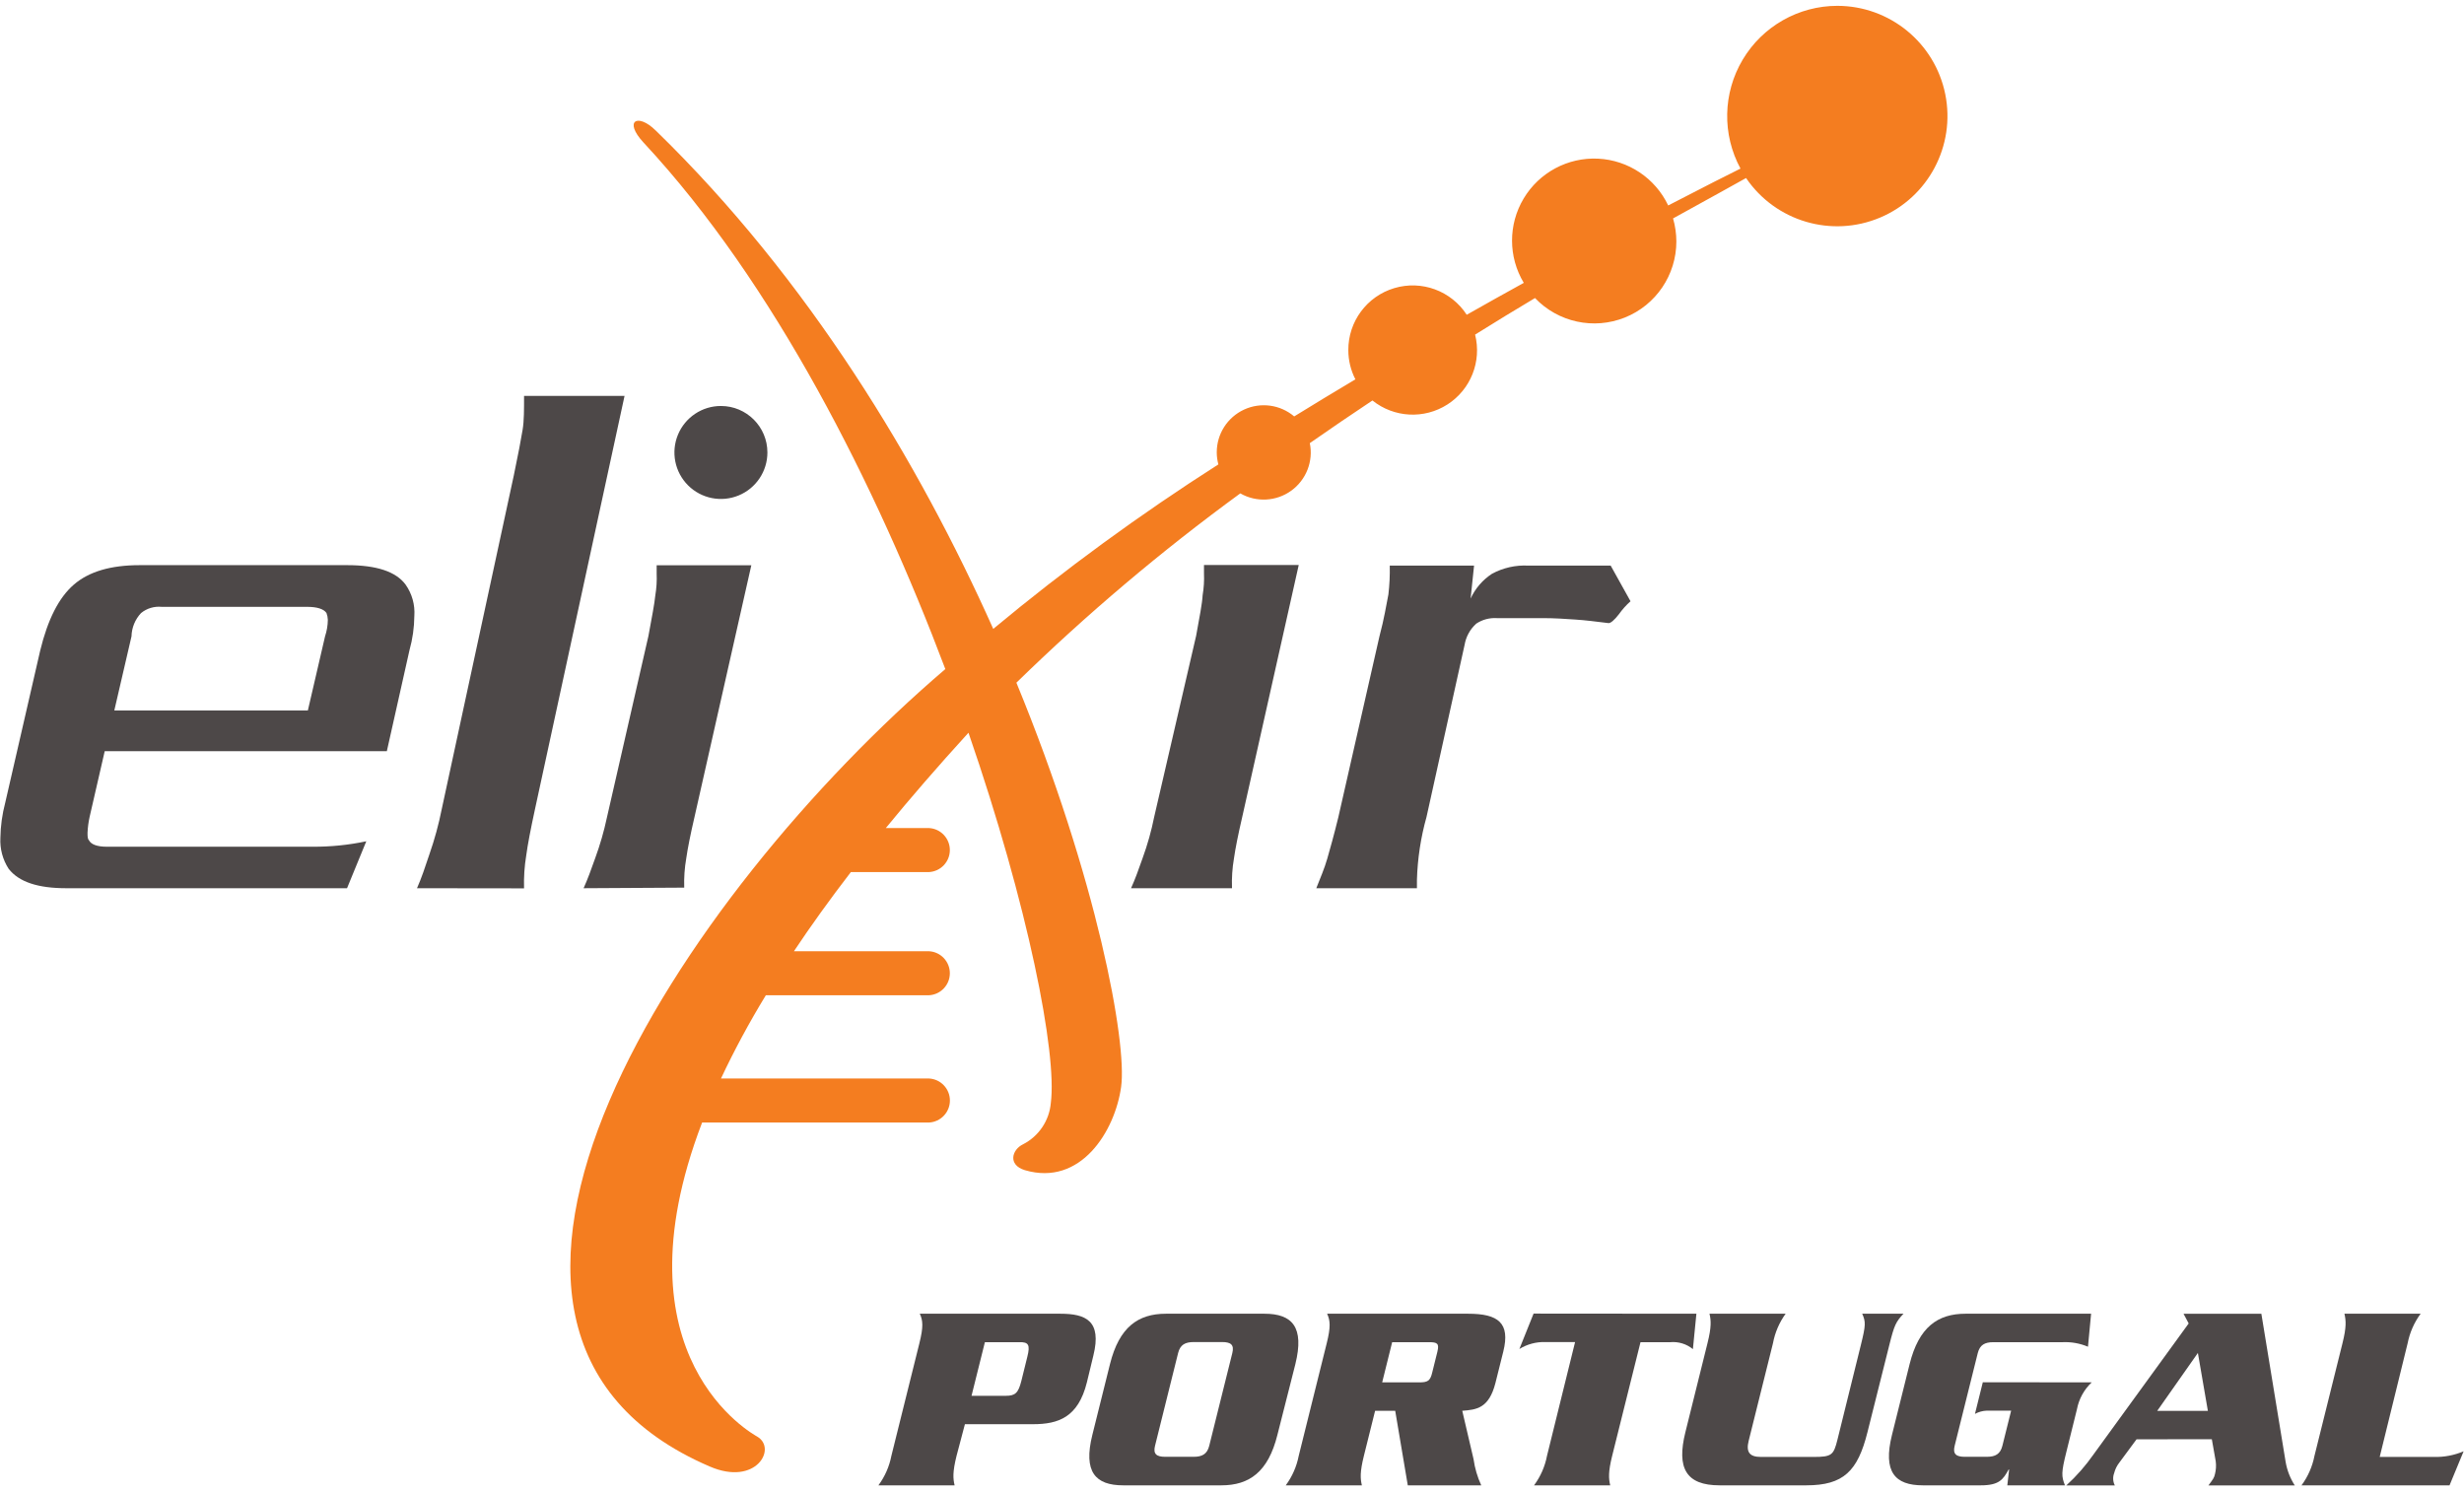
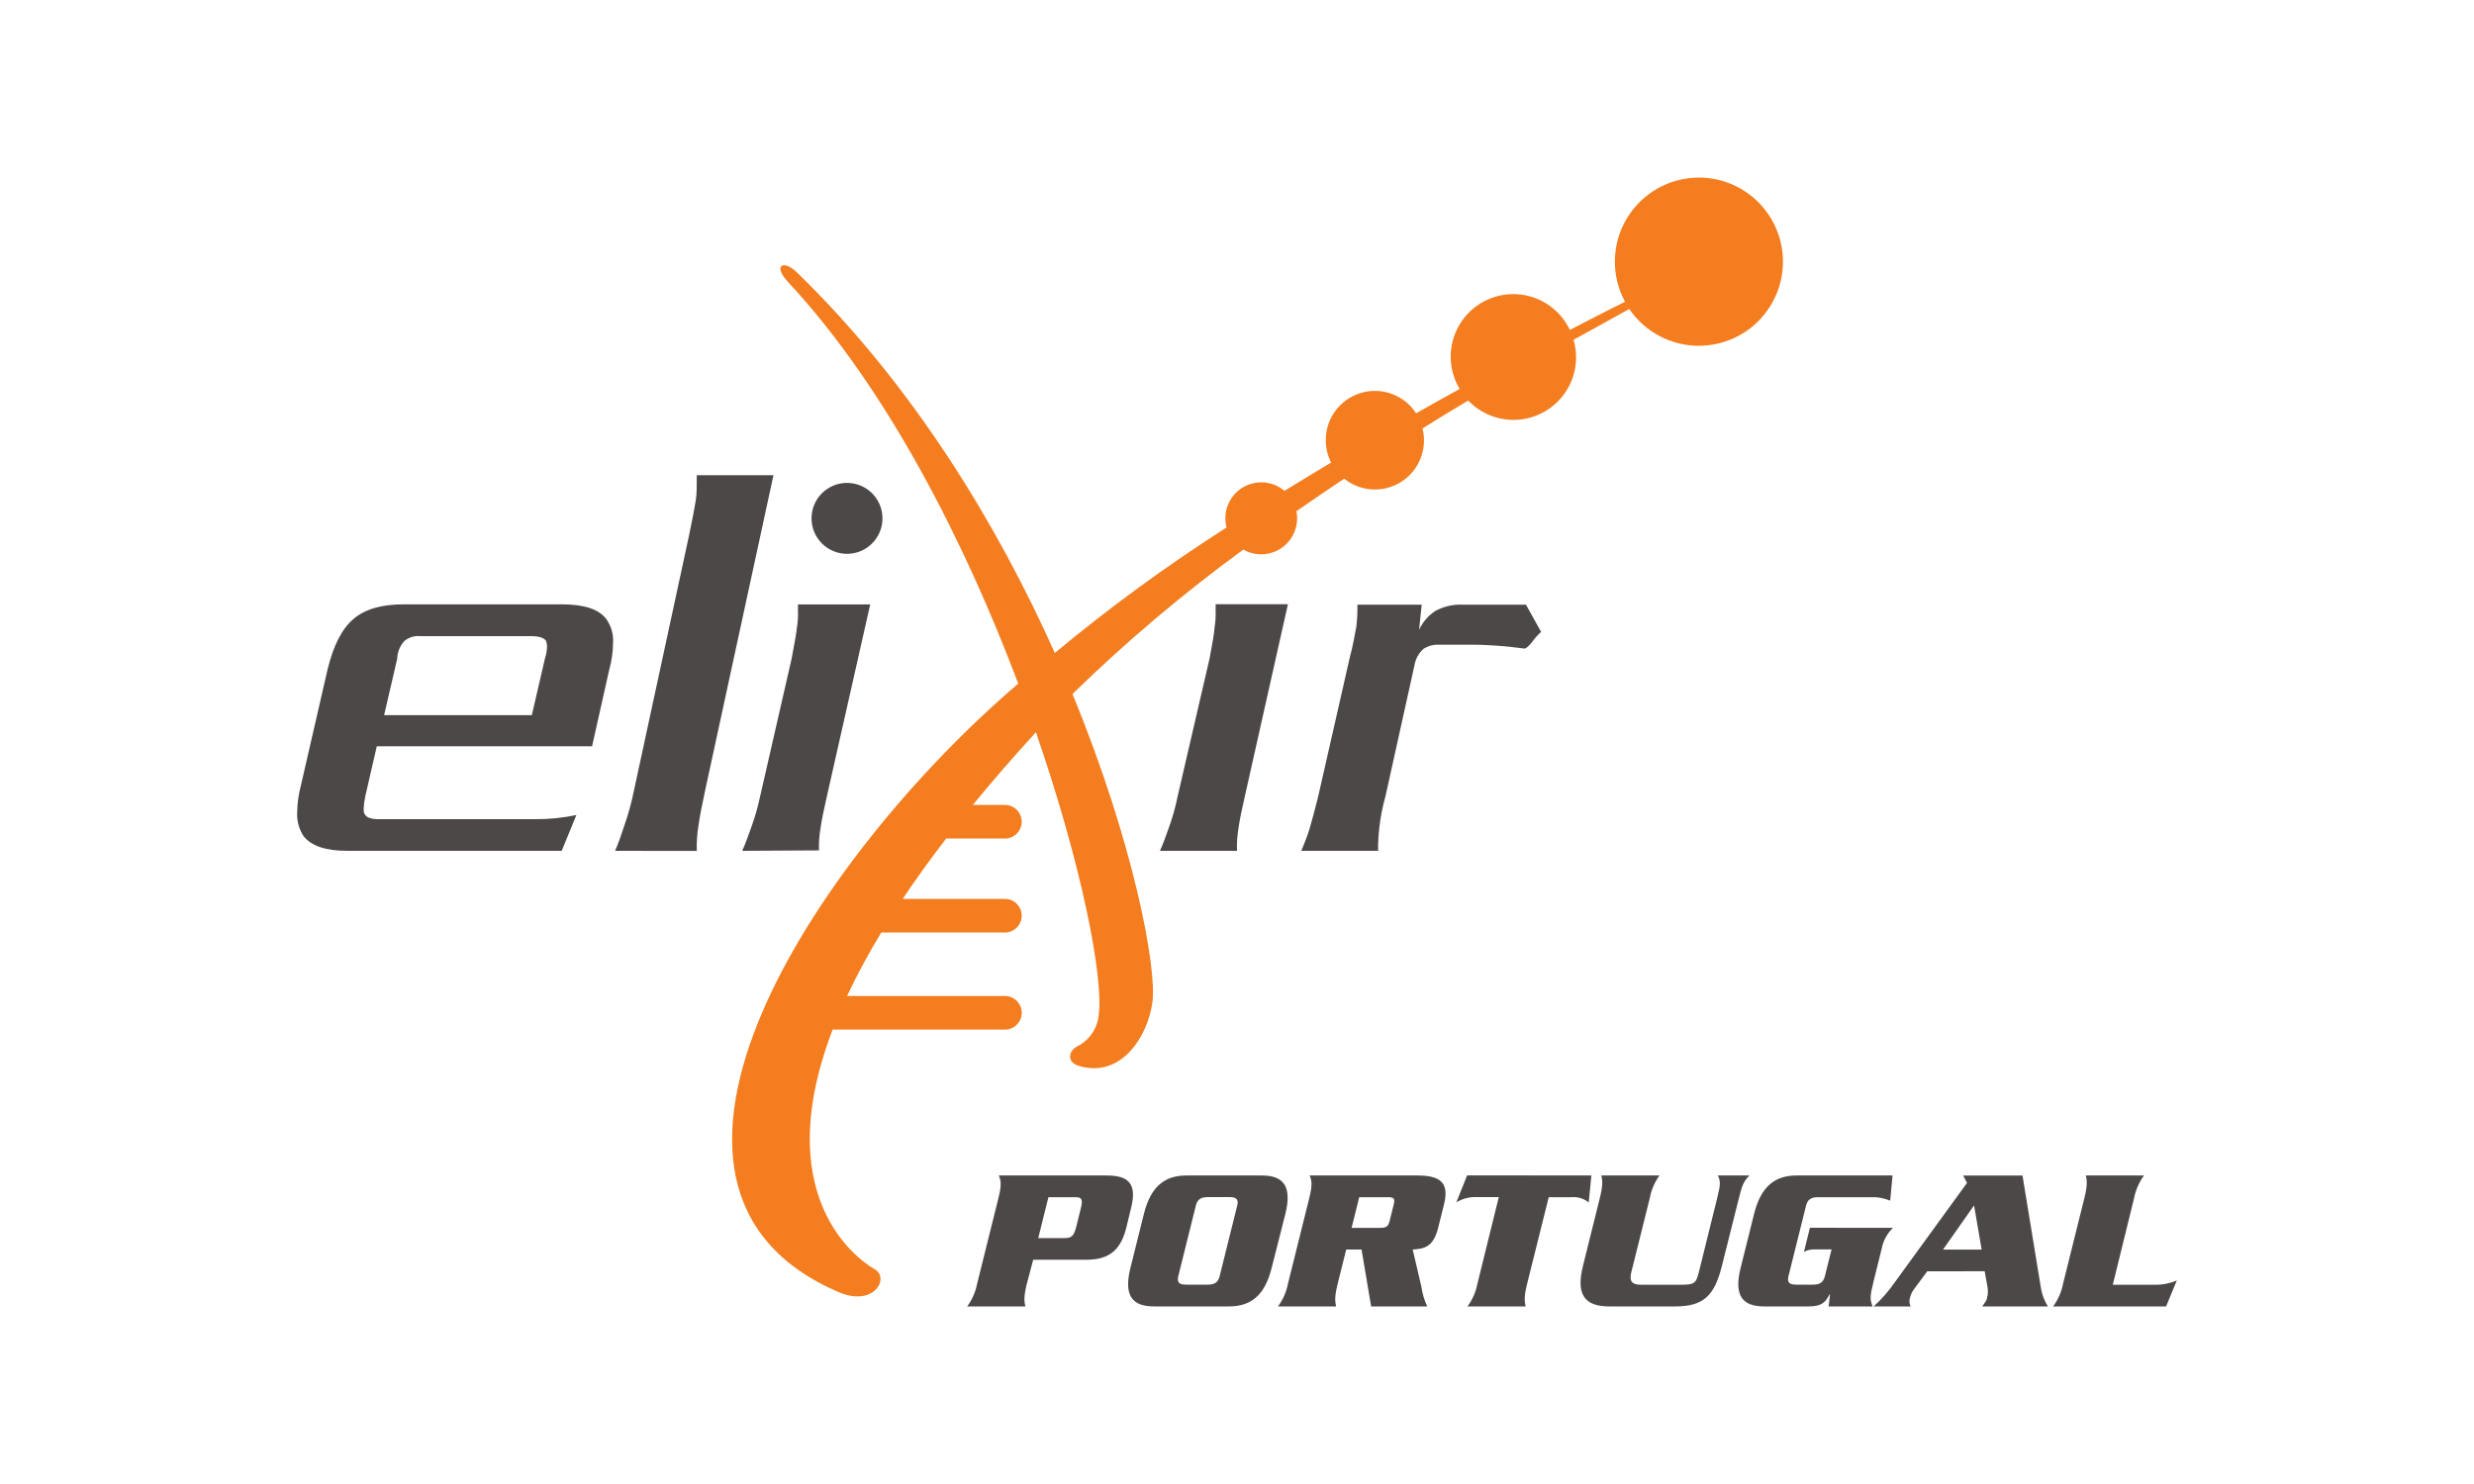
- <svg xmlns="http://www.w3.org/2000/svg" width="380px" height="230px" viewBox="0 0 380 230" version="1.1">
-   <defs />
-   <g id="Page-1" stroke="none" stroke-width="1" fill="none" fill-rule="evenodd">
-     <g id="Nodes">
-       <path d="M90,137 C90.63,135.62 91.16,134.14 91.8,132.34 C92.546,130.302 93.148,128.213 93.6,126.09 L100,98.1 C100.53,95.24 100.94,93.1 101.06,91.85 C101.249,90.73 101.319,89.594 101.27,88.46 L101.27,87.19 L115.87,87.19 L107.11,126 C106.47,128.76 106.05,130.87 105.84,132.36 C105.577,133.862 105.47,135.386 105.52,136.91 L90,137 Z" id="Shape" fill="#4D4848" />
-       <path d="M283.36,0.9 C277.369,0.902 271.822,4.057 268.758,9.205 C265.694,14.353 265.566,20.733 268.42,26 C266.73,26.84 262.79,28.82 257.27,31.69 C255.27,27.471 251.109,24.696 246.445,24.472 C241.782,24.248 237.374,26.611 234.979,30.62 C232.584,34.628 232.592,39.629 235,43.63 C232.16,45.19 229.22,46.84 226.2,48.55 C223.801,44.853 219.253,43.179 215.03,44.44 C210.807,45.7 207.92,49.593 207.94,54 C207.938,55.569 208.312,57.115 209.03,58.51 C205.903,60.37 202.757,62.277 199.59,64.23 C197.434,62.401 194.413,61.992 191.849,63.182 C189.284,64.372 187.646,66.943 187.65,69.77 C187.65,70.398 187.734,71.024 187.9,71.63 C175.806,79.35 164.21,87.824 153.18,97 C141.7,71.32 124.76,43.13 101.18,20.18 L101.11,20.12 C98.36,17.4 96.11,18.6 99.24,21.98 L99.36,22.11 C119.36,43.64 135.08,74.79 145.79,103.2 C105.16,137.89 60.38,205.11 109.47,226.2 C116.61,229.28 119.87,223.4 116.79,221.59 C116.24,221.26 94.38,209.45 108.28,173.14 L143.28,173.14 C145.083,173.042 146.496,171.551 146.496,169.745 C146.496,167.939 145.083,166.448 143.28,166.35 L111.19,166.35 C113.262,161.948 115.572,157.661 118.11,153.51 L143.27,153.51 C145.073,153.412 146.486,151.921 146.486,150.115 C146.486,148.309 145.073,146.818 143.27,146.72 L122.44,146.72 C125.027,142.833 127.953,138.763 131.22,134.51 L143.27,134.51 C145.073,134.412 146.486,132.921 146.486,131.115 C146.486,129.309 145.073,127.818 143.27,127.72 L136.61,127.72 C140.41,123.08 144.61,118.23 149.24,113.15 L149.36,113.02 C158.59,139.74 163.04,162.52 162.06,170.11 C161.83,172.83 160.216,175.24 157.79,176.49 C156.07,177.3 155.37,179.67 158.06,180.49 C166.66,183.02 171.95,174.49 172.9,167.64 C173.85,160.79 169.16,135.45 156.75,105.3 C167.55,94.757 179.09,84.999 191.28,76.1 C193.755,77.516 196.829,77.353 199.14,75.682 C201.45,74.012 202.569,71.144 202,68.35 C205.24,66.09 208.47,63.89 211.66,61.77 C214.984,64.439 219.642,64.686 223.229,62.383 C226.817,60.081 228.532,55.744 227.49,51.61 C230.67,49.61 233.76,47.75 236.73,45.97 C240.299,49.709 245.784,50.9 250.583,48.978 C255.381,47.057 258.528,42.409 258.53,37.24 C258.525,36.039 258.353,34.844 258.02,33.69 C263.42,30.69 267.36,28.56 269.28,27.46 C273.832,34.153 282.47,36.708 289.931,33.569 C297.391,30.43 301.603,22.467 300.001,14.533 C298.398,6.6 291.424,0.897 283.33,0.9 L283.36,0.9 Z" id="Shape" fill="#F47D20" />
-       <path d="M53.52,137 L10.22,137 C5.88,137 2.92,136.05 1.33,134 C0.416,132.586 -0.028,130.921 0.06,129.24 C0.087,127.417 0.335,125.603 0.8,123.84 L6.2,100.34 C7.36,95.58 9.05,92.19 11.39,90.17 C13.73,88.15 17.1,87.17 21.55,87.17 L53.55,87.17 C58.1,87.17 61.07,88.17 62.55,90.17 C63.543,91.576 64.02,93.283 63.9,95 C63.883,96.789 63.631,98.567 63.15,100.29 L59.66,115.86 L16.15,115.86 L13.82,126 C13.642,126.802 13.535,127.619 13.5,128.44 C13.5,128.97 13.5,129.39 13.72,129.6 C14.03,130.24 14.98,130.6 16.47,130.6 L48.22,130.6 C50.999,130.616 53.771,130.335 56.49,129.76 L53.52,137 Z M50.13,98.15 C50.402,97.33 50.547,96.474 50.56,95.61 C50.548,95.248 50.477,94.889 50.35,94.55 C49.92,93.91 48.86,93.6 47.35,93.6 L24.93,93.6 C23.79,93.489 22.651,93.83 21.76,94.55 C20.84,95.527 20.313,96.809 20.28,98.15 L17.63,109.58 L47.48,109.58 L50.13,98.15 Z" id="Shape" fill="#4D4848" />
-       <path d="M64.31,137 C64.99,135.46 65.55,133.8 66.22,131.78 C67.019,129.494 67.657,127.155 68.13,124.78 L79.25,73.28 C79.92,70.07 80.37,67.7 80.6,66.28 C80.83,64.86 80.82,63.2 80.82,61.06 L96.32,61.06 L82.51,124.79 C81.84,127.88 81.38,130.26 81.16,131.92 C80.882,133.605 80.768,135.313 80.82,137.02 L64.31,137 Z" id="Shape" fill="#4D4848" />
-       <path d="M242.93,95.56 C241.34,95.45 239.75,95.34 237.93,95.34 L230.84,95.34 C229.719,95.27 228.606,95.569 227.67,96.19 C226.716,97.048 226.082,98.204 225.87,99.47 L220,126 C219.109,129.174 218.612,132.445 218.52,135.74 L218.52,137 L203,137 C203.63,135.41 204.27,133.92 204.69,132.45 C205.11,130.98 205.69,128.95 206.39,126.09 L212.74,98.15 C213.48,95.39 213.8,93.28 214.12,91.69 C214.295,90.213 214.365,88.726 214.33,87.24 L227.33,87.24 L226.8,92.32 C227.514,90.767 228.651,89.447 230.08,88.51 C231.797,87.576 233.739,87.137 235.69,87.24 L248.4,87.24 L251.46,92.74 C250.789,93.336 250.189,94.007 249.67,94.74 C248.93,95.69 248.4,96.11 248.08,96.11 C246.22,95.88 244.51,95.66 242.93,95.56 L242.93,95.56 Z" id="Shape" fill="#4D4848" />
-       <path d="M174.43,137 C175.06,135.62 175.59,134.14 176.22,132.34 C176.973,130.275 177.568,128.155 178,126 L184.47,98.06 C184.99,95.2 185.41,93.06 185.47,91.81 C185.659,90.69 185.729,89.554 185.68,88.42 L185.68,87.15 L200.29,87.15 L191.58,126 C190.94,128.76 190.52,130.87 190.31,132.36 C190.045,133.892 189.941,135.447 190,137 L174.43,137 Z" id="Shape" fill="#4D4848" />
-       <path d="M118.35,69.79 C118.35,72.69 116.603,75.304 113.924,76.414 C111.245,77.524 108.161,76.911 106.11,74.86 C104.059,72.809 103.446,69.725 104.556,67.046 C105.666,64.367 108.28,62.62 111.18,62.62 C115.14,62.62 118.35,65.83 118.35,69.79 L118.35,69.79 Z" id="Shape" fill="#4D4848" />
-       <path d="M147.52,224.55 C146.89,227.08 146.98,228.07 147.22,229.1 L135.47,229.1 C136.466,227.751 137.149,226.196 137.47,224.55 L141.79,207.18 C142.42,204.66 142.34,203.67 141.85,202.63 L163.52,202.63 C167.45,202.63 169.95,203.71 168.62,209.08 L167.62,213.22 C166.28,218.6 163.24,219.67 159.31,219.67 L148.81,219.67 L147.52,224.55 Z M149.83,215.29 L155.12,215.29 C156.56,215.29 157.04,214.87 157.51,213.01 L158.43,209.29 C158.9,207.43 158.64,206.98 157.18,207.02 L151.89,207.02 L149.83,215.29 Z" id="Shape" fill="#4D4848" />
-       <path d="M171.18,210.41 C172.6,204.7 175.51,202.63 179.82,202.63 L195,202.63 C199.3,202.63 201.19,204.7 199.77,210.41 L197,221.33 C195.58,227.03 192.67,229.1 188.36,229.1 L173.23,229.1 C168.93,229.1 167.04,227.03 168.46,221.33 L171.18,210.41 Z M178.13,223 C177.81,224.28 178.37,224.7 179.7,224.7 L184.08,224.7 C185.4,224.7 186.17,224.28 186.49,223 L190.05,208.69 C190.37,207.41 189.81,207 188.48,207 L184.1,207 C182.78,207 182.01,207.41 181.69,208.69 L178.13,223 Z" id="Shape" fill="#4D4848" />
-       <path d="M212.07,217.6 L210.34,224.55 C209.71,227.08 209.79,228.07 210.03,229.1 L198.29,229.1 C199.286,227.751 199.969,226.196 200.29,224.55 L204.61,207.18 C205.24,204.66 205.15,203.67 204.67,202.63 L226.42,202.63 C231.05,202.63 232.94,204.04 231.84,208.46 L230.62,213.34 C229.62,217.23 227.7,217.44 225.51,217.6 L227.25,225.05 C227.446,226.451 227.847,227.816 228.44,229.1 L217.11,229.1 L215.17,217.6 L212.07,217.6 Z M213.16,213.22 L218.87,213.22 C220.15,213.22 220.57,213.01 220.87,211.73 L221.67,208.51 C221.99,207.22 221.67,207.02 220.39,207.02 L214.7,207.02 L213.16,213.22 Z" id="Shape" fill="#4D4848" />
-       <path d="M261.62,202.63 L261.08,208.09 C260.102,207.29 258.849,206.905 257.59,207.02 L253,207.02 L248.63,224.55 C248,227.08 248.09,228.07 248.33,229.1 L236.58,229.1 C237.58,227.753 238.264,226.198 238.58,224.55 L242.91,207 L238.32,207 C236.911,206.957 235.52,207.329 234.32,208.07 L236.51,202.61 L261.62,202.63 Z" id="Shape" fill="#4D4848" />
-       <path d="M279.69,224.72 C282.5,224.72 282.78,224.43 283.37,222.07 L287,207.39 C287.74,204.39 287.75,203.87 287.19,202.63 L293.56,202.63 C292.39,203.87 292.13,204.41 291.39,207.39 L288,220.91 C286.5,226.91 284.31,229.1 278.56,229.1 L265.2,229.1 C260.03,229.1 258.54,226.46 259.92,220.91 L263.33,207.18 C263.96,204.66 263.88,203.67 263.64,202.63 L275.38,202.63 C274.402,203.984 273.736,205.538 273.43,207.18 L269.68,222.24 C269.25,223.97 269.81,224.72 271.58,224.72 L279.69,224.72 Z" id="Shape" fill="#4D4848" />
-       <path d="M322.58,213.22 C321.408,214.328 320.614,215.776 320.31,217.36 L318.69,223.89 C317.87,227.16 317.91,227.7 318.46,229.1 L309.57,229.1 L309.85,226.66 L309.77,226.66 C308.93,228.19 308.33,229.1 305.48,229.1 L296.55,229.1 C292.24,229.1 290.36,227.03 291.78,221.33 L294.5,210.41 C295.92,204.7 298.83,202.63 303.13,202.63 L322.49,202.63 L322.01,207.72 C320.784,207.203 319.459,206.964 318.13,207.02 L307.42,207.02 C306.1,207.02 305.33,207.43 305.01,208.71 L301.45,223 C301.13,224.28 301.69,224.7 303.01,224.7 L306.4,224.7 C307.73,224.7 308.49,224.28 308.81,223 L310.16,217.58 L306.4,217.58 C305.763,217.604 305.14,217.775 304.58,218.08 L305.79,213.2 L322.58,213.22 Z" id="Shape" fill="#4D4848" />
-       <path d="M329.5,222 L326.81,225.64 C326.452,226.106 326.194,226.64 326.05,227.21 C325.813,227.829 325.849,228.519 326.15,229.11 L318.67,229.11 C320.247,227.671 321.659,226.061 322.88,224.31 L337.54,204.13 L336.75,202.64 L348.75,202.64 L352.49,225.47 C352.708,226.766 353.188,228.005 353.9,229.11 L340.59,229.11 C341.33,228.11 341.46,227.95 341.59,227.38 C341.759,226.727 341.8,226.048 341.71,225.38 L341.11,221.99 L329.5,222 Z M340.5,217.61 L338.96,208.68 L332.69,217.61 L340.5,217.61 Z" id="Shape" fill="#4D4848" />
-       <path d="M375.38,224.72 C376.945,224.76 378.5,224.463 379.94,223.85 L377.77,229.1 L354.94,229.1 C355.936,227.751 356.619,226.196 356.94,224.55 L361.26,207.18 C361.89,204.66 361.8,203.67 361.56,202.63 L373.31,202.63 C372.318,203.982 371.635,205.535 371.31,207.18 L367,224.72 L375.38,224.72 Z" id="Shape" fill="#4D4848" />
-     </g>
+ <svg xmlns="http://www.w3.org/2000/svg" width="500" height="300" viewBox="0 100 500 300">
+   <defs>
+     <style>.cls-1{fill:#4d4848;}.cls-2{fill:#f47d20;}</style>
+   </defs>
+   <g id="Nodes">
+     <path class="cls-1" d="M150,272c.63-1.38,1.16-2.86,1.8-4.66a46.2,46.2,0,0,0,1.8-6.25L160,233.1c.53-2.86.94-5,1.06-6.25a16.19,16.19,0,0,0,.21-3.39v-1.27h14.6L167.11,261c-.64,2.76-1.06,4.87-1.27,6.36a22.21,22.21,0,0,0-.32,4.55Z" />
+     <path class="cls-2" d="M343.36,135.9A17,17,0,0,0,328.42,161c-1.69.84-5.63,2.82-11.15,5.69A12.65,12.65,0,1,0,295,178.63c-2.84,1.56-5.78,3.21-8.8,4.92A9.93,9.93,0,0,0,267.94,189a9.82,9.82,0,0,0,1.09,4.51q-4.69,2.79-9.44,5.72a7.25,7.25,0,0,0-11.94,5.54,7.08,7.08,0,0,0,.25,1.86A342.1,342.1,0,0,0,213.18,232c-11.48-25.68-28.42-53.87-52-76.82l-.07-.06c-2.75-2.72-5-1.52-1.87,1.86l.12.13c20,21.53,35.72,52.68,46.43,81.09-40.63,34.69-85.41,101.91-36.32,123,7.14,3.08,10.4-2.8,7.32-4.61-.55-.33-22.41-12.14-8.51-48.45h35a3.4,3.4,0,0,0,0-6.79H171.19a134.31,134.31,0,0,1,6.92-12.84h25.16a3.4,3.4,0,0,0,0-6.79H182.44q3.88-5.83,8.78-12.21h12.05a3.4,3.4,0,0,0,0-6.79h-6.66c3.8-4.64,8-9.49,12.63-14.57l.12-.13c9.23,26.72,13.68,49.5,12.7,57.09a7.93,7.93,0,0,1-4.27,6.38c-1.72.81-2.42,3.18.27,4,8.6,2.53,13.89-6,14.84-12.85s-3.74-32.19-16.15-62.34a317,317,0,0,1,34.53-29.2A7.26,7.26,0,0,0,262,203.35c3.24-2.26,6.47-4.46,9.66-6.58a9.92,9.92,0,0,0,15.83-10.16c3.18-2,6.27-3.86,9.24-5.64a12.65,12.65,0,0,0,21.8-8.73,13,13,0,0,0-.51-3.55c5.4-3,9.34-5.13,11.26-6.23a17,17,0,1,0,14.05-26.56Z" />
+     <path class="cls-1" d="M113.52,272H70.22c-4.34,0-7.3-.95-8.89-3a8,8,0,0,1-1.27-4.76,22.47,22.47,0,0,1,.74-5.4l5.4-23.5c1.16-4.76,2.85-8.15,5.19-10.17s5.71-3,10.16-3h32c4.55,0,7.52,1,9,3A7.47,7.47,0,0,1,123.9,230a20.42,20.42,0,0,1-.75,5.29l-3.49,15.57H76.15L73.82,261a14.11,14.11,0,0,0-.32,2.44c0,.53,0,.95.22,1.16.31.64,1.26,1,2.75,1h31.75a38.86,38.86,0,0,0,8.27-.84Zm-3.39-38.85a8.44,8.44,0,0,0,.43-2.54,3.32,3.32,0,0,0-.21-1.06c-.43-.64-1.49-.95-3-.95H84.93a4.37,4.37,0,0,0-3.17.95,5.45,5.45,0,0,0-1.48,3.6l-2.65,11.43h29.85Z" />
+     <path class="cls-1" d="M124.31,272c.68-1.54,1.24-3.2,1.91-5.22a52,52,0,0,0,1.91-7l11.12-51.5c.67-3.21,1.12-5.58,1.35-7s.22-3.08.22-5.22h15.5l-13.81,63.73c-.67,3.09-1.13,5.47-1.35,7.13a26.34,26.34,0,0,0-.34,5.1Z" />
+     <path class="cls-1" d="M302.93,230.56c-1.59-.11-3.18-.22-5-.22h-7.09a5.15,5.15,0,0,0-3.17.85,5.67,5.67,0,0,0-1.8,3.28L280,261a40.17,40.17,0,0,0-1.48,9.74V272H263c.63-1.59,1.27-3.08,1.69-4.55s1-3.5,1.7-6.36l6.35-27.94c.74-2.76,1.06-4.87,1.38-6.46a31.58,31.58,0,0,0,.21-4.45h13l-.53,5.08a9.1,9.1,0,0,1,3.28-3.81,10.57,10.57,0,0,1,5.61-1.27h12.71l3.06,5.5a11.8,11.8,0,0,0-1.79,2c-.74.95-1.27,1.37-1.59,1.37C306.22,230.88,304.51,230.66,302.93,230.56Z" />
+     <path class="cls-1" d="M234.43,272c.63-1.38,1.16-2.86,1.79-4.66A43.46,43.46,0,0,0,238,261l6.47-27.94c.52-2.86.94-5,1-6.25a16.19,16.19,0,0,0,.21-3.39v-1.27h14.61L251.58,261c-.64,2.76-1.06,4.87-1.27,6.36A22.21,22.21,0,0,0,250,272Z" />
+     <path class="cls-1" d="M178.35,204.79a7.17,7.17,0,1,1-7.17-7.17A7.17,7.17,0,0,1,178.35,204.79Z" />
+     <path class="cls-1" d="M207.52,359.55c-.63,2.53-.54,3.52-.3,4.55H195.47a11.3,11.3,0,0,0,2-4.55l4.32-17.37c.63-2.52.55-3.51.06-4.55h21.67c3.93,0,6.43,1.08,5.1,6.45l-1,4.14c-1.34,5.38-4.38,6.45-8.31,6.45h-10.5Zm2.31-9.26h5.29c1.44,0,1.92-.42,2.39-2.28l.92-3.72c.47-1.86.21-2.31-1.25-2.27h-5.29Z" />
+     <path class="cls-1" d="M231.18,345.41c1.42-5.71,4.33-7.78,8.64-7.78H255c4.3,0,6.19,2.07,4.77,7.78L257,356.33c-1.42,5.7-4.33,7.77-8.64,7.77H233.23c-4.3,0-6.19-2.07-4.77-7.77ZM238.13,358c-.32,1.28.24,1.7,1.57,1.7h4.38c1.32,0,2.09-.42,2.41-1.7l3.56-14.31c.32-1.28-.24-1.69-1.57-1.69H244.1c-1.32,0-2.09.41-2.41,1.69Z" />
+     <path class="cls-1" d="M272.07,352.6l-1.73,6.95c-.63,2.53-.55,3.52-.31,4.55H258.29a11.3,11.3,0,0,0,2-4.55l4.32-17.37c.63-2.52.54-3.51.06-4.55h21.75c4.63,0,6.52,1.41,5.42,5.83l-1.22,4.88c-1,3.89-2.92,4.1-5.11,4.26l1.74,7.45a14.45,14.45,0,0,0,1.19,4.05H277.11l-1.94-11.5Zm1.09-4.38h5.71c1.28,0,1.7-.21,2-1.49l.8-3.22c.32-1.29,0-1.49-1.28-1.49H274.7Z" />
+     <path class="cls-1" d="M321.62,337.63l-.54,5.46a4.82,4.82,0,0,0-3.49-1.07H313l-4.37,17.53c-.63,2.53-.54,3.52-.3,4.55H296.58a11.16,11.16,0,0,0,2-4.55L302.91,342h-4.59a7.2,7.2,0,0,0-4,1.07l2.19-5.46Z" />
+     <path class="cls-1" d="M339.69,359.72c2.81,0,3.09-.29,3.68-2.65L347,342.39c.74-3,.75-3.52.19-4.76h6.37c-1.17,1.24-1.43,1.78-2.17,4.76L348,355.91c-1.5,6-3.69,8.19-9.44,8.19H325.2c-5.17,0-6.66-2.64-5.28-8.19l3.41-13.73c.63-2.52.55-3.51.31-4.55h11.74a11.31,11.31,0,0,0-1.95,4.55l-3.75,15.06c-.43,1.73.13,2.48,1.9,2.48Z" />
+     <path class="cls-1" d="M382.58,348.22a7.69,7.69,0,0,0-2.27,4.14l-1.62,6.53c-.82,3.27-.78,3.81-.23,5.21h-8.89l.28-2.44h-.08c-.84,1.53-1.44,2.44-4.29,2.44h-8.93c-4.31,0-6.19-2.07-4.77-7.77l2.72-10.92c1.42-5.71,4.33-7.78,8.63-7.78h19.36l-.48,5.09a9,9,0,0,0-3.88-.7H367.42c-1.32,0-2.09.41-2.41,1.69L361.45,358c-.32,1.28.24,1.7,1.56,1.7h3.39c1.33,0,2.09-.42,2.41-1.7l1.35-5.42H366.4a4.12,4.12,0,0,0-1.82.5l1.21-4.88Z" />
+     <path class="cls-1" d="M389.5,357l-2.69,3.64a4.31,4.31,0,0,0-.76,1.57,2.34,2.34,0,0,0,.1,1.9h-7.48a28.77,28.77,0,0,0,4.21-4.8l14.66-20.18-.79-1.49h12l3.74,22.83a9.69,9.69,0,0,0,1.41,3.64H400.59c.74-1,.87-1.16,1-1.73a5.21,5.21,0,0,0,.12-2l-.6-3.39Zm11-4.39-1.54-8.93-6.27,8.93Z" />
+     <path class="cls-1" d="M435.38,359.72a10.94,10.94,0,0,0,4.56-.87l-2.17,5.25H414.94a11.3,11.3,0,0,0,2-4.55l4.32-17.37c.63-2.52.54-3.51.3-4.55h11.75a11.44,11.44,0,0,0-2,4.55L427,359.72Z" />
  </g>
</svg>
